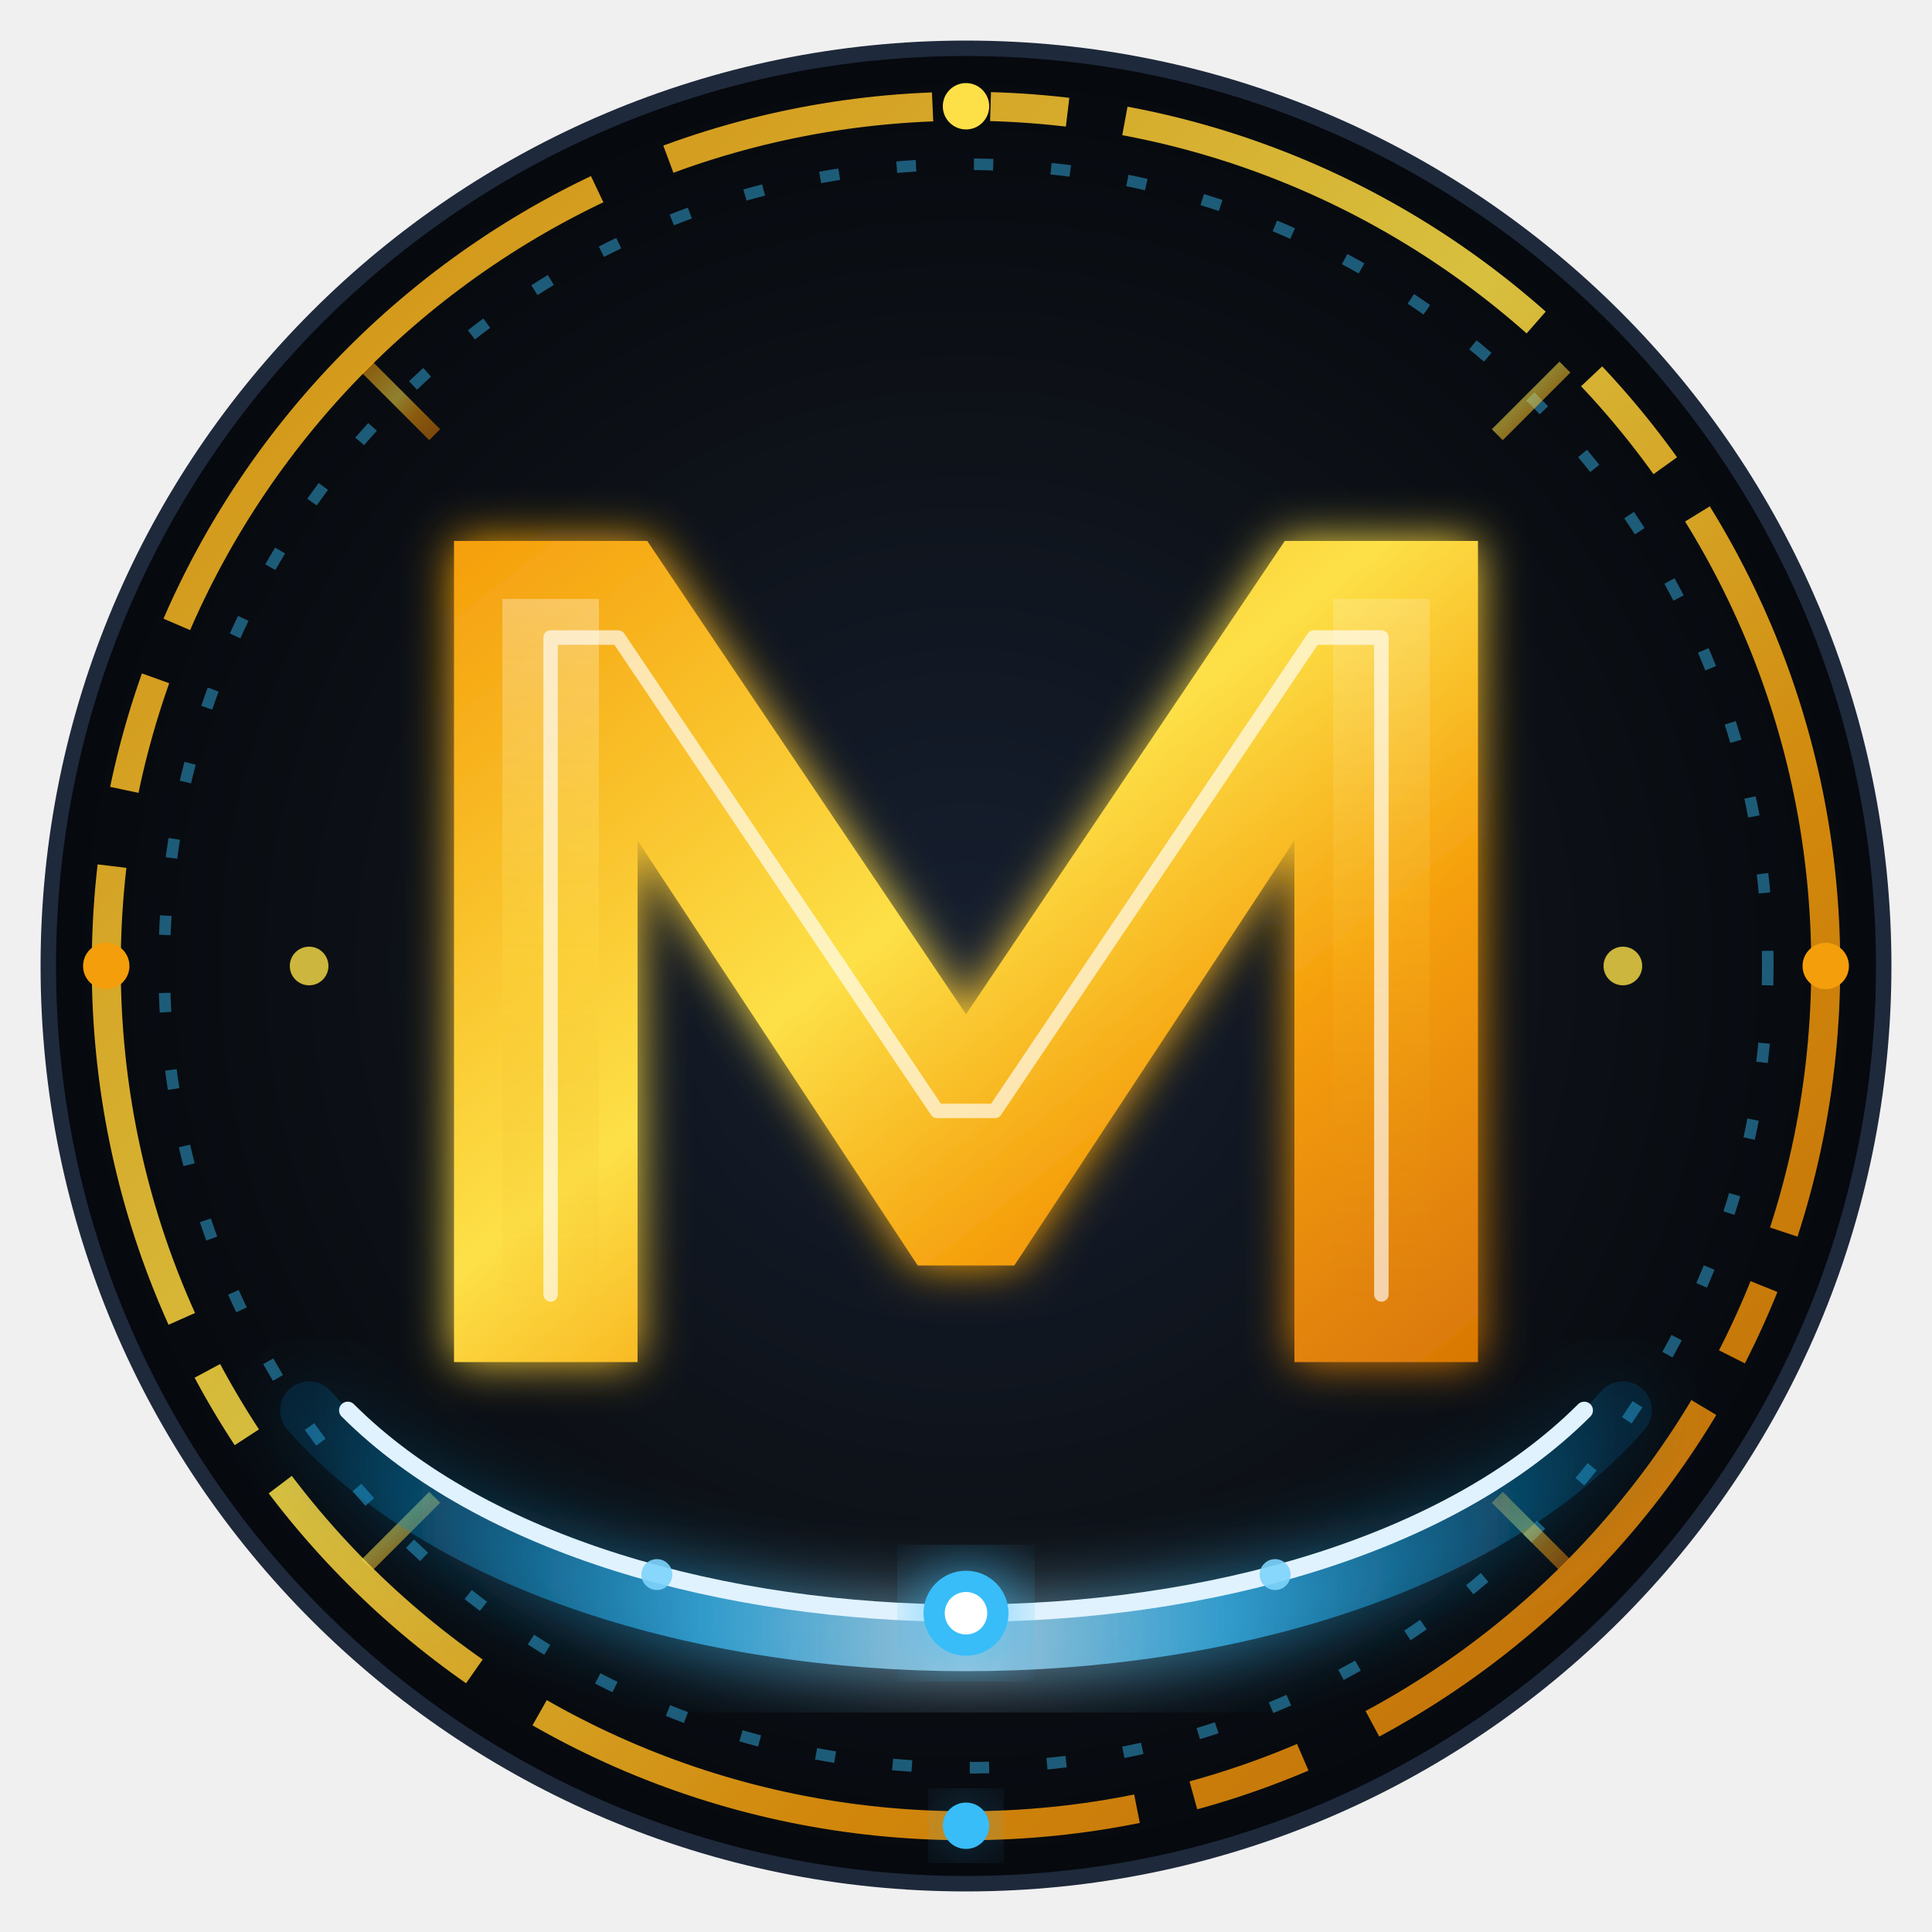
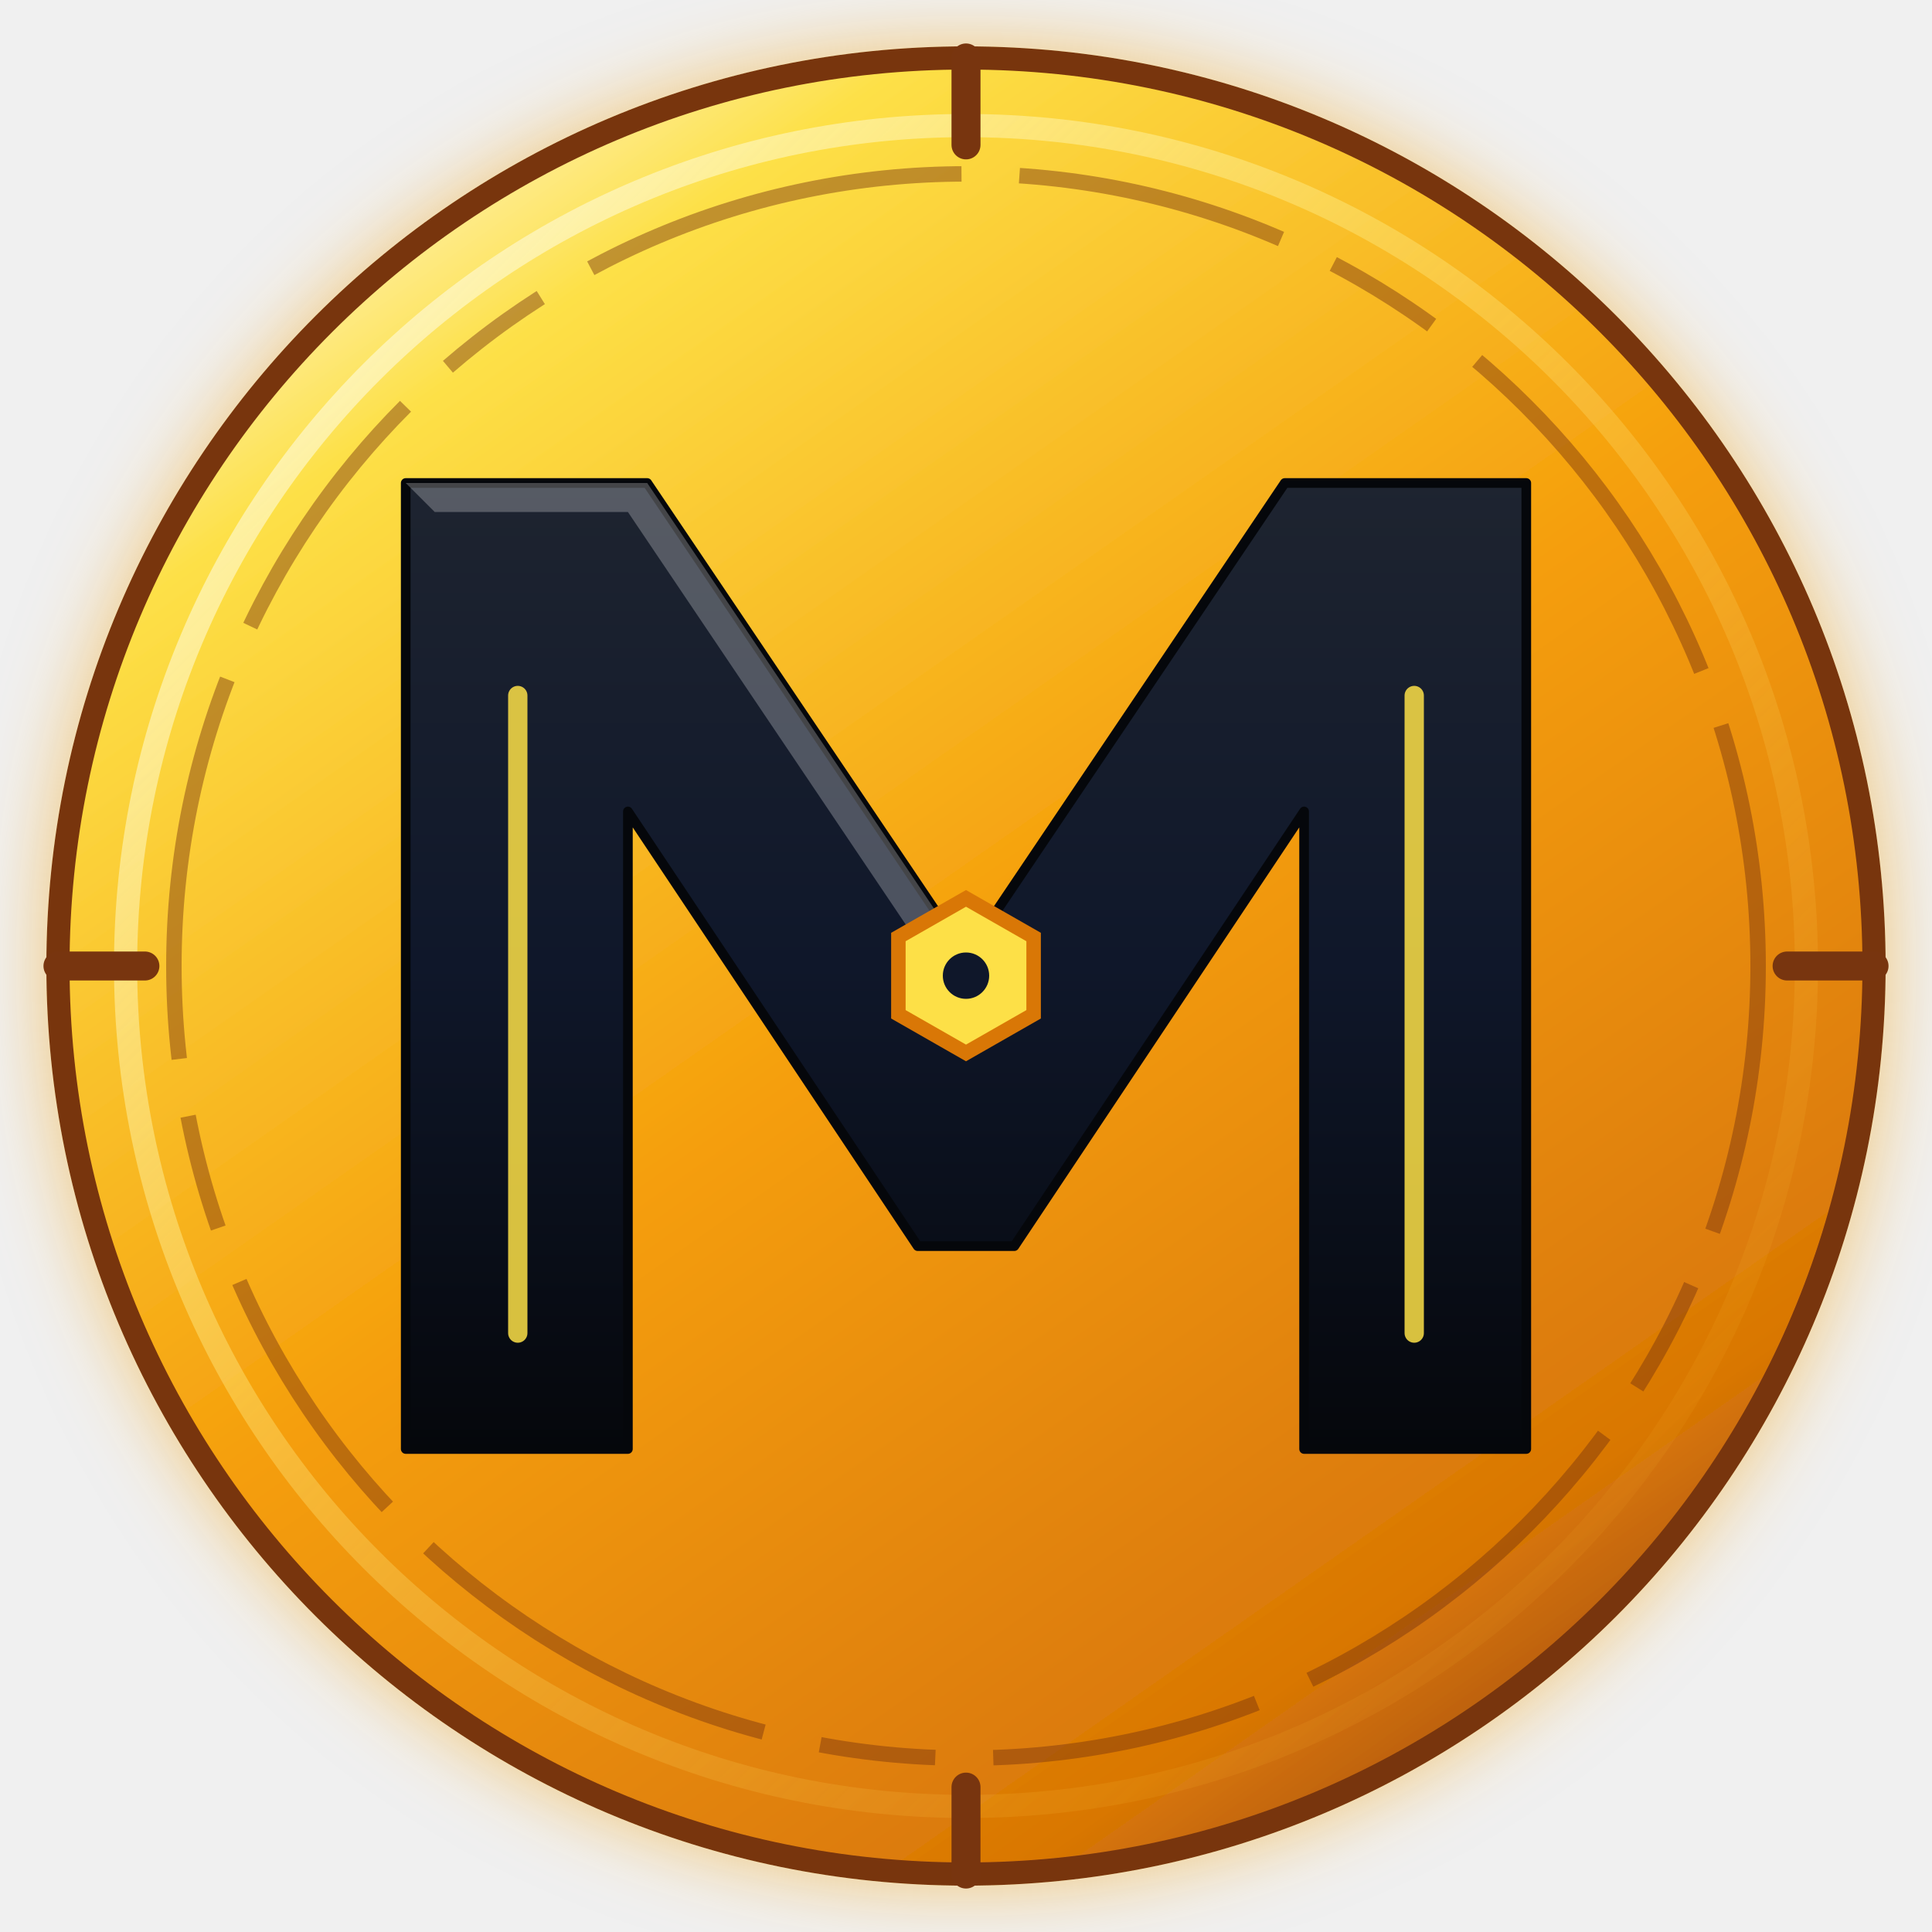
<svg xmlns="http://www.w3.org/2000/svg" viewBox="0 0 100 100" width="100%" height="100%">
  <defs>
-     <linearGradient id="goldGrad" x1="0%" y1="0%" x2="100%" y2="100%">
-       <stop offset="0%" stop-color="#F59E0B" />
-       <stop offset="45%" stop-color="#FDE047" />
-       <stop offset="70%" stop-color="#F59E0B" />
-       <stop offset="100%" stop-color="#D97706" />
+     <linearGradient id="goldGradient" x1="15%" y1="0%" x2="85%" y2="100%">
+       <stop offset="0%" stop-color="#FFFBEB" />
+       <stop offset="15%" stop-color="#FDE047" />
+       <stop offset="50%" stop-color="#F59E0B" />
+       <stop offset="85%" stop-color="#D97706" />
+       <stop offset="100%" stop-color="#92400E" />
    </linearGradient>
-     <linearGradient id="goldHighlight" x1="0%" y1="0%" x2="0%" y2="100%">
-       <stop offset="0%" stop-color="#FFFFFF" stop-opacity="0.9" />
-       <stop offset="50%" stop-color="#FDE047" stop-opacity="0.6" />
-       <stop offset="100%" stop-color="#D97706" stop-opacity="0" />
+     <linearGradient id="sheenGrad" x1="0%" y1="0%" x2="100%" y2="100%">
+       <stop offset="0%" stop-color="#FFFFFF" stop-opacity="0.8" />
+       <stop offset="40%" stop-color="#FEF08A" stop-opacity="0.4" />
+       <stop offset="100%" stop-color="#F59E0B" stop-opacity="0" />
    </linearGradient>
-     <linearGradient id="cyanGrad" x1="0%" y1="0%" x2="100%" y2="0%">
-       <stop offset="0%" stop-color="#0284C7" stop-opacity="0.2" />
-       <stop offset="30%" stop-color="#38BDF8" stop-opacity="0.9" />
-       <stop offset="50%" stop-color="#BAE6FD" stop-opacity="1" />
-       <stop offset="70%" stop-color="#38BDF8" stop-opacity="0.9" />
-       <stop offset="100%" stop-color="#0284C7" stop-opacity="0.2" />
+     <linearGradient id="darkMonogram" x1="0%" y1="0%" x2="0%" y2="100%">
+       <stop offset="0%" stop-color="#1E2430" />
+       <stop offset="50%" stop-color="#0F172A" />
+       <stop offset="100%" stop-color="#05070B" />
    </linearGradient>
-     <radialGradient id="obsidianBg" cx="50%" cy="50%" r="50%">
-       <stop offset="0%" stop-color="#161F30" />
-       <stop offset="65%" stop-color="#0D1117" />
-       <stop offset="100%" stop-color="#06090E" />
-     </radialGradient>
-     <filter id="goldGlow" x="-20%" y="-20%" width="140%" height="140%">
-       <feGaussianBlur stdDeviation="1.2" result="blur" />
-       <feComposite in="SourceGraphic" in2="blur" operator="over" />
-     </filter>
-     <filter id="cyanGlow" x="-30%" y="-30%" width="160%" height="160%">
-       <feGaussianBlur stdDeviation="2" result="blur" />
-       <feComposite in="SourceGraphic" in2="blur" operator="over" />
+     <filter id="badgeGlow" x="-20%" y="-20%" width="140%" height="140%">
+       <feDropShadow dx="0" dy="0" stdDeviation="2" flood-color="#F59E0B" flood-opacity="0.5" />
    </filter>
  </defs>
-   <circle cx="50" cy="50" r="47.5" fill="url(#obsidianBg)" stroke="#1E293B" stroke-width="0.8" />
-   <circle cx="50" cy="50" r="44.5" fill="none" stroke="url(#goldGrad)" stroke-width="1.5" stroke-dasharray="14 3 4 3 24 4 6 3 32 4" opacity="0.85" />
-   <circle cx="50" cy="50" r="41.5" fill="none" stroke="#38BDF8" stroke-width="0.6" stroke-dasharray="1 3" opacity="0.45" />
-   <g opacity="0.55" stroke="url(#goldGrad)" stroke-width="0.8">
-     <line x1="50" y1="5.5" x2="50" y2="10.5" />
-     <line x1="50" y1="89.5" x2="50" y2="94.5" />
-     <line x1="5.5" y1="50" x2="10.5" y2="50" />
-     <line x1="89.5" y1="50" x2="94.5" y2="50" />
-     <line x1="19" y1="19" x2="22.5" y2="22.5" />
-     <line x1="81" y1="19" x2="77.5" y2="22.5" />
-     <line x1="19" y1="81" x2="22.5" y2="77.5" />
-     <line x1="81" y1="81" x2="77.5" y2="77.5" />
-   </g>
-   <circle cx="50" cy="5.5" r="1.2" fill="#FDE047" />
-   <circle cx="5.5" cy="50" r="1.2" fill="#F59E0B" />
-   <circle cx="94.5" cy="50" r="1.2" fill="#F59E0B" />
-   <circle cx="50" cy="94.5" r="1.2" fill="#38BDF8" filter="url(#cyanGlow)" />
-   <line x1="11" y1="50" x2="21" y2="50" stroke="url(#goldGrad)" stroke-width="1.2" opacity="0.4" />
-   <circle cx="16" cy="50" r="1" fill="#FDE047" opacity="0.8" />
-   <line x1="79" y1="50" x2="89" y2="50" stroke="url(#goldGrad)" stroke-width="1.2" opacity="0.4" />
-   <circle cx="84" cy="50" r="1" fill="#FDE047" opacity="0.8" />
-   <path d="M23.5 70.5 L23.5 28 L33.5 28 L50 52.5 L66.5 28 L76.5 28 L76.5 70.5 L67 70.5 L67 43.5 L52.5 65.5 L47.5 65.5 L33 43.5 L33 70.5 Z" fill="url(#goldGrad)" filter="url(#goldGlow)" />
-   <path d="M26 31 L31 31 L31 67.5 L26 67.5 Z" fill="url(#goldHighlight)" opacity="0.35" />
-   <path d="M69 31 L74 31 L74 67.5 L69 67.5 Z" fill="url(#goldHighlight)" opacity="0.2" />
-   <path d="M28.5 67 L28.5 33 L32 33 L48.5 57.5 L51.5 57.5 L68 33 L71.5 33 L71.5 67" fill="none" stroke="#FFFFFF" stroke-width="0.75" stroke-opacity="0.65" stroke-linecap="round" stroke-linejoin="round" />
-   <path d="M16 73 C30 89 70 89 84 73" fill="none" stroke="url(#cyanGrad)" stroke-width="3" stroke-linecap="round" filter="url(#cyanGlow)" opacity="0.85" />
-   <path d="M18 73 C32 87 68 87 82 73" fill="none" stroke="#E0F2FE" stroke-width="0.9" stroke-linecap="round" />
-   <circle cx="50" cy="83.5" r="2.2" fill="#38BDF8" filter="url(#cyanGlow)" />
-   <circle cx="50" cy="83.5" r="1.1" fill="#FFFFFF" />
-   <circle cx="34" cy="81.5" r="0.8" fill="#7DD3FC" opacity="0.9" />
-   <circle cx="66" cy="81.5" r="0.8" fill="#7DD3FC" opacity="0.9" />
+   <circle cx="50" cy="50" r="47" fill="url(#goldGradient)" stroke="#78350F" stroke-width="1.2" filter="url(#badgeGlow)" />
+   <circle cx="50" cy="50" r="43.5" fill="none" stroke="url(#sheenGrad)" stroke-width="1.2" />
+   <circle cx="50" cy="50" r="41" fill="none" stroke="#78350F" stroke-width="0.8" stroke-opacity="0.45" stroke-dasharray="14 3 6 3 20 3" />
+   <line x1="50" y1="3" x2="50" y2="7.5" stroke="#78350F" stroke-width="1.5" stroke-linecap="round" />
+   <line x1="50" y1="92.5" x2="50" y2="97" stroke="#78350F" stroke-width="1.5" stroke-linecap="round" />
+   <line x1="3" y1="50" x2="7.5" y2="50" stroke="#78350F" stroke-width="1.5" stroke-linecap="round" />
+   <line x1="92.5" y1="50" x2="97" y2="50" stroke="#78350F" stroke-width="1.5" stroke-linecap="round" />
+   <path d="M21 75 L21 25 L33.5 25 L50 49.5 L66.5 25 L79 25 L79 75 L67.5 75 L67.5 42 L52.5 64.5 L47.5 64.5 L32.5 42 L32.5 75 Z" fill="url(#darkMonogram)" stroke="#05070B" stroke-width="0.5" stroke-linejoin="round" />
+   <path d="M22.5 26.5 L32.5 26.5 L49 51 L49 48 L33.5 25 L21 25 Z" fill="#FFFFFF" fill-opacity="0.25" />
+   <polygon points="50,46.5 53.5,48.5 53.5,52.5 50,54.5 46.5,52.5 46.5,48.5" fill="#FDE047" stroke="#D97706" stroke-width="0.75" />
+   <circle cx="50" cy="50.5" r="1.2" fill="#0F172A" />
+   <line x1="26.8" y1="36" x2="26.8" y2="69" stroke="#FDE047" stroke-width="1" stroke-linecap="round" opacity="0.85" />
+   <line x1="73.2" y1="36" x2="73.2" y2="69" stroke="#FDE047" stroke-width="1" stroke-linecap="round" opacity="0.85" />
</svg>
